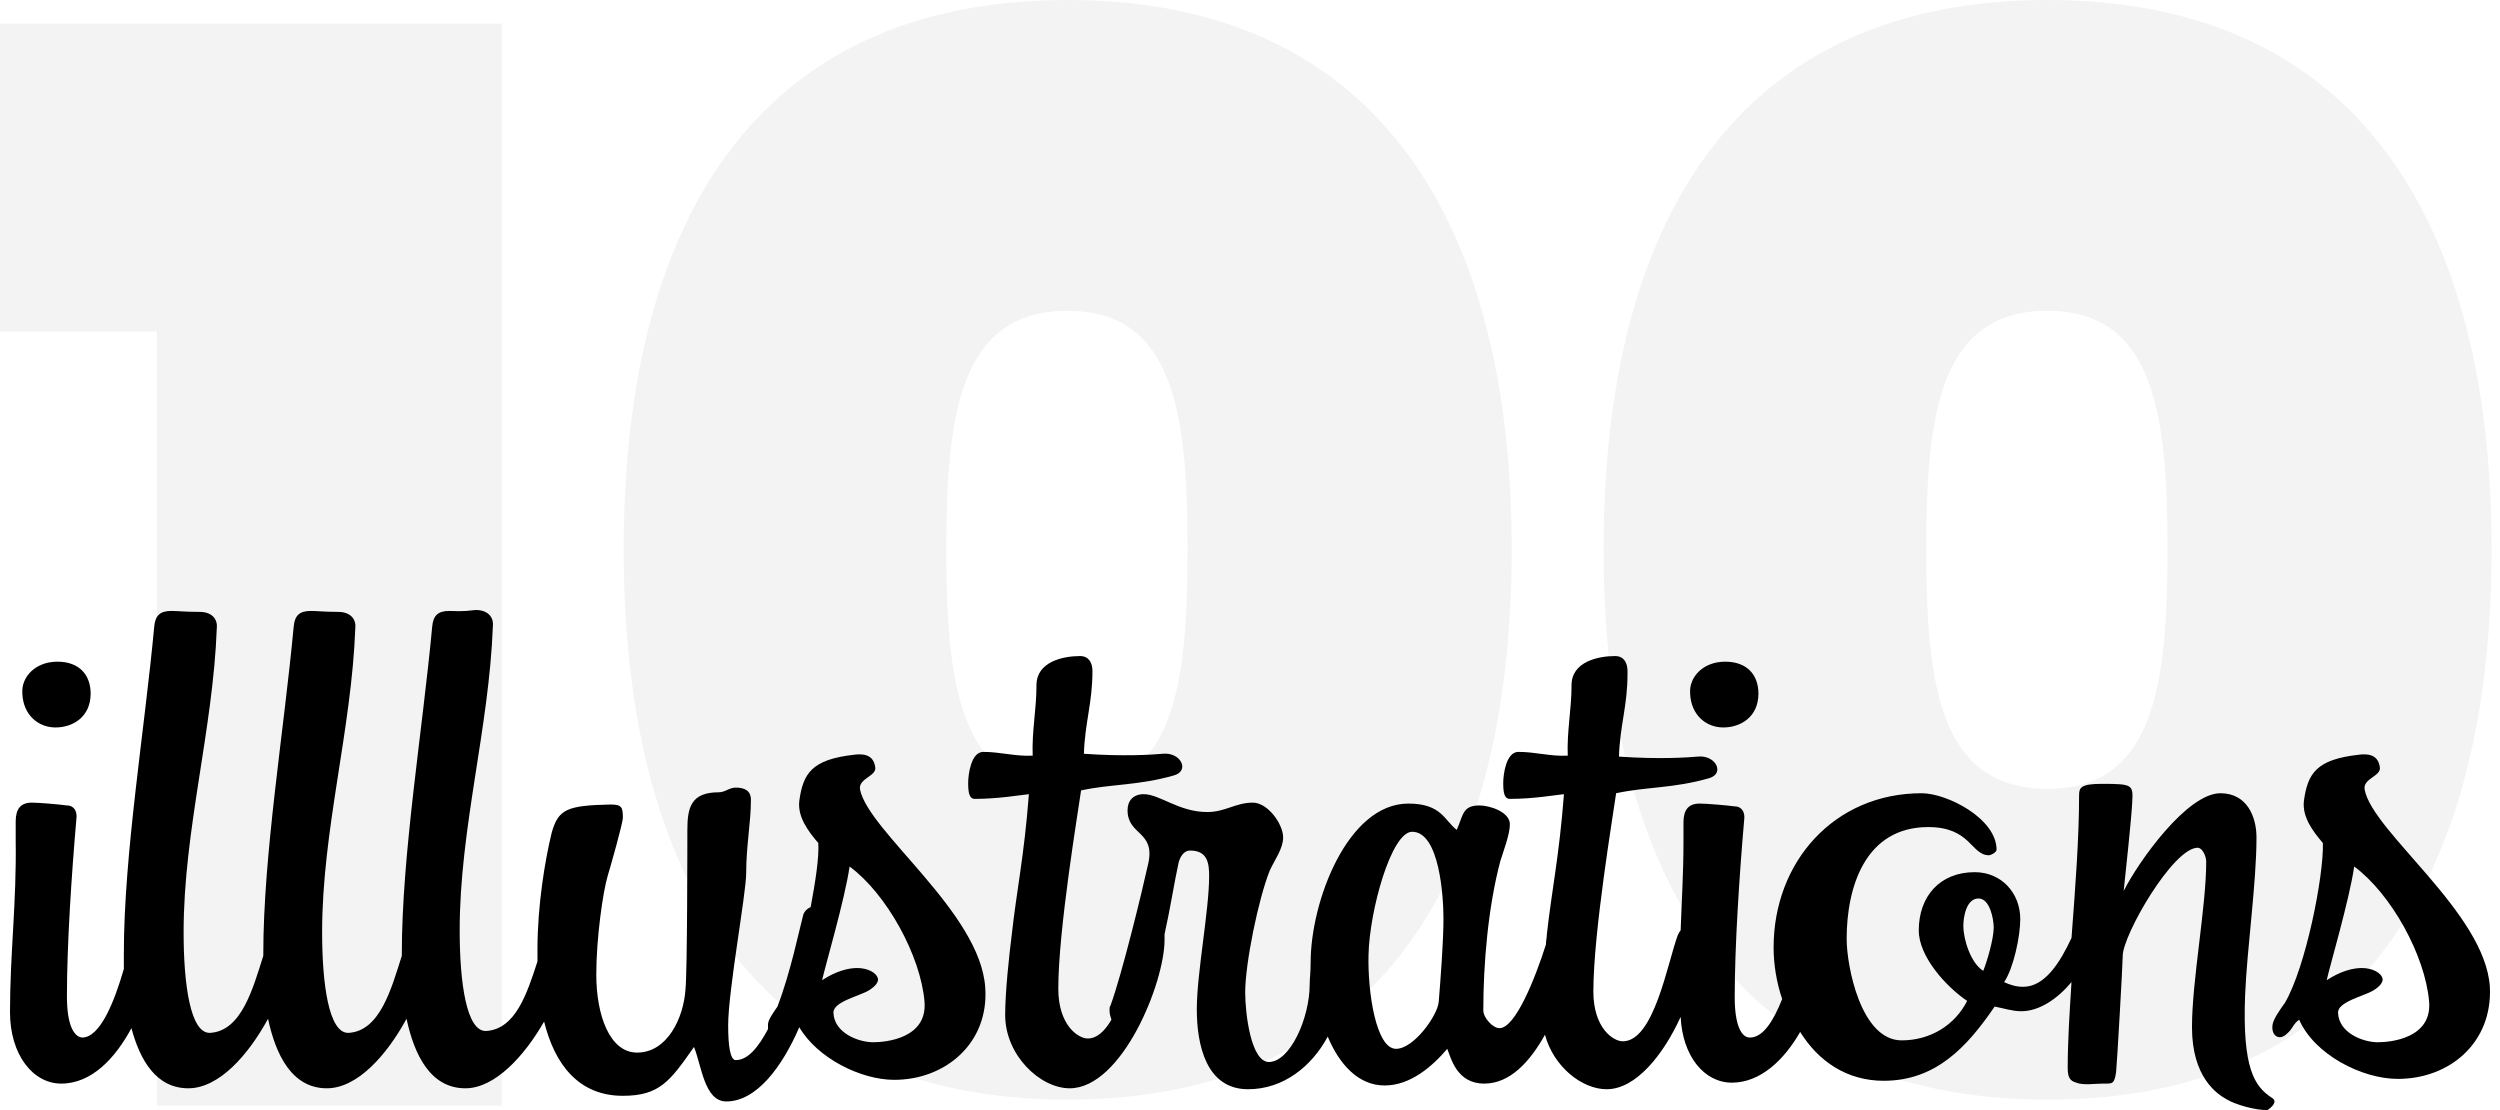
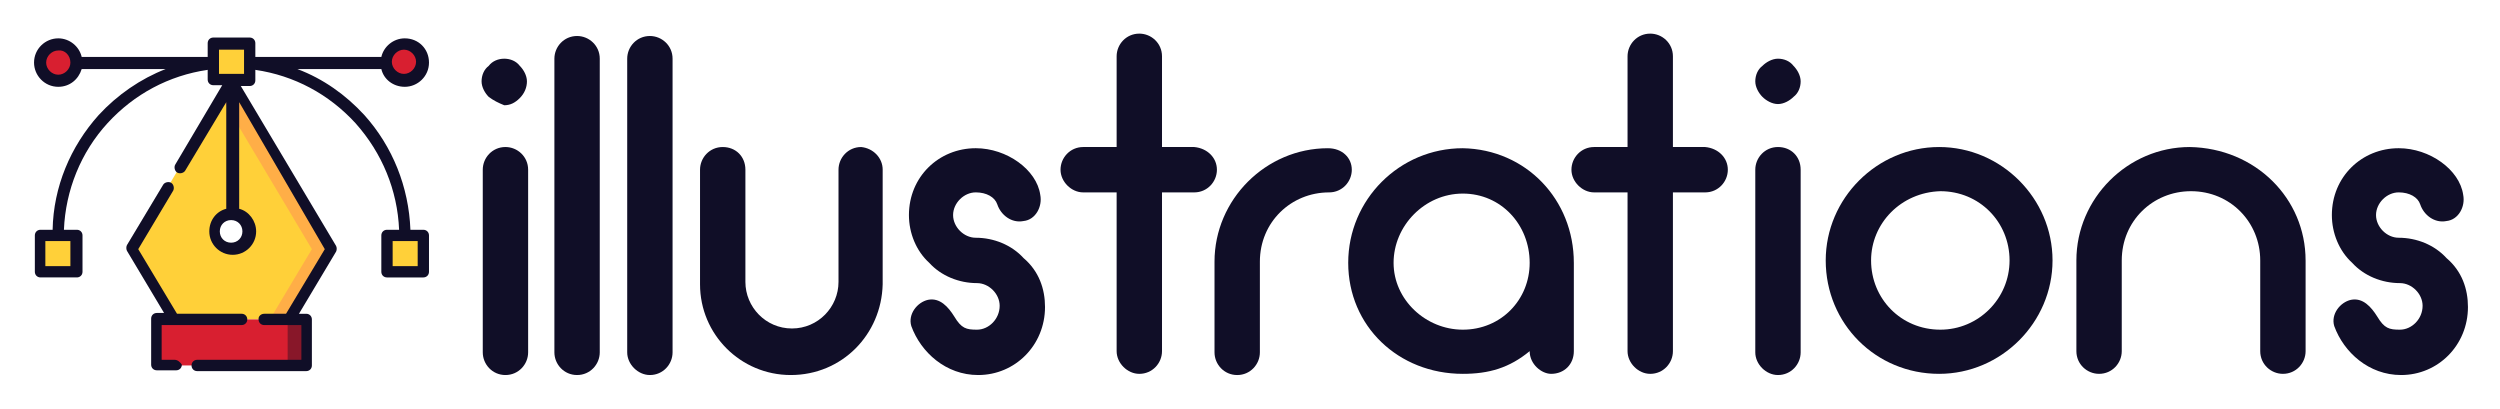
- <svg xmlns="http://www.w3.org/2000/svg" width="250" height="111" viewBox="0 0 250 111" fill="none">
-   <path d="M15.688 110.556H50.172L50.172 2.368L0 2.368L0 33.152H15.688L15.688 110.556Z" fill="#F3F3F3" />
-   <path d="M62.369 54.908C62.369 87.468 75.393 109.964 106.769 109.964C137.997 109.964 151.169 87.468 151.169 54.908C151.169 22.496 137.997 0 106.769 0C75.393 0 62.369 22.496 62.369 54.908ZM118.757 54.908C118.757 68.524 117.425 78.884 106.769 78.884C95.965 78.884 94.633 68.524 94.633 54.908C94.633 41.44 95.965 31.08 106.769 31.08C117.425 31.08 118.757 41.44 118.757 54.908Z" fill="#F3F3F3" />
-   <path d="M160.361 54.908C160.361 87.468 173.385 109.964 204.761 109.964C235.989 109.964 249.161 87.468 249.161 54.908C249.161 22.496 235.989 0 204.761 0C173.385 0 160.361 22.496 160.361 54.908ZM216.749 54.908C216.749 68.524 215.417 78.884 204.761 78.884C193.957 78.884 192.625 68.524 192.625 54.908C192.625 41.44 193.957 31.08 204.761 31.08C215.417 31.08 216.749 41.44 216.749 54.908Z" fill="#F3F3F3" />
-   <path d="M5.554 72.746C7.262 72.746 9.064 71.712 9.064 69.363C9.064 67.484 7.926 66.168 5.744 66.168C3.467 66.168 2.138 67.765 2.233 69.269V69.363C2.328 71.524 3.846 72.746 5.554 72.746Z" fill="black" />
-   <path d="M86.002 78.948C85.813 77.82 87.71 77.632 87.52 76.693C87.331 75.377 86.192 75.377 85.433 75.471C81.164 75.941 80.31 77.35 79.931 80.076C79.741 81.673 80.784 83.082 81.828 84.304C81.923 85.714 81.543 88.157 81.069 90.694C80.69 90.882 80.405 91.164 80.31 91.54C79.931 92.949 79.077 97.178 77.749 100.654C77.369 101.218 76.8 101.97 76.8 102.44C76.8 102.628 76.8 102.816 76.8 102.91C75.851 104.695 74.808 106.011 73.575 106.011C73.005 106.011 72.816 104.507 72.816 102.534C72.816 99.057 74.618 89.378 74.618 87.311C74.618 84.586 75.092 82.237 75.092 79.981C75.092 79.042 74.428 78.76 73.575 78.76C72.91 78.76 72.531 79.23 71.867 79.23C69.116 79.23 68.736 80.733 68.736 82.989C68.736 83.928 68.736 97.272 68.546 98.963C68.357 101.782 66.744 105.259 63.708 105.259C60.957 105.259 59.629 101.5 59.629 97.46C59.629 93.795 60.293 89.19 60.767 87.593C61.052 86.653 62.285 82.331 62.285 81.767C62.285 80.733 62.19 80.451 61.052 80.451C56.688 80.545 55.834 80.921 55.17 83.27C54.506 85.996 53.747 90.506 53.747 94.922C53.747 95.298 53.747 95.768 53.747 96.144C52.703 99.339 51.565 102.91 48.624 103.098C46.632 103.192 45.968 98.211 45.968 93.043C45.968 82.801 48.909 72.84 49.288 62.597C49.383 61.658 48.719 61 47.581 61C46.063 61.188 45.588 61.094 44.924 61.094C43.786 61.094 43.311 61.564 43.217 62.691C42.268 72.934 40.181 85.432 40.181 95.392C40.181 95.486 40.181 95.486 40.181 95.58C39.137 98.869 37.999 103.098 34.868 103.286C32.876 103.38 32.212 98.399 32.212 93.231C32.212 82.989 35.153 73.028 35.532 62.785C35.627 61.846 34.963 61.188 33.825 61.188C32.307 61.188 31.832 61.094 31.073 61.094C29.935 61.094 29.461 61.564 29.366 62.691C28.417 72.934 26.33 85.432 26.33 95.392C26.33 95.486 26.33 95.486 26.33 95.58C25.286 98.869 24.148 103.098 21.017 103.286C19.025 103.38 18.361 98.399 18.361 93.231C18.361 82.989 21.302 73.028 21.681 62.785C21.776 61.846 21.112 61.188 19.974 61.188C18.361 61.188 17.887 61.094 17.128 61.094C15.989 61.094 15.515 61.564 15.42 62.691C14.471 72.934 12.384 85.432 12.384 95.392C12.384 95.862 12.384 96.332 12.384 96.896C11.435 100.185 10.012 103.755 8.21 103.755C7.356 103.661 6.692 102.44 6.692 99.621C6.692 94.453 7.166 87.311 7.641 81.861C7.736 81.203 7.451 80.545 6.692 80.545C6.028 80.451 3.941 80.263 3.182 80.263C2.044 80.263 1.569 80.921 1.569 82.143V84.022C1.664 90.318 1 95.298 1 101.218C1 105.447 3.277 108.36 6.123 108.36C9.159 108.36 11.53 105.823 13.143 102.816C13.997 106.011 15.61 108.83 18.835 108.83C21.871 108.83 24.812 105.541 26.804 101.876C27.563 105.447 29.176 108.83 32.686 108.83C35.722 108.83 38.663 105.541 40.655 101.876C41.414 105.447 43.027 108.83 46.537 108.83C49.478 108.83 52.419 105.635 54.411 102.158C55.455 106.387 57.826 109.581 62.285 109.581C65.985 109.581 67.029 108.078 69.4 104.695C70.159 106.574 70.444 110.145 72.626 110.145C75.662 110.145 78.223 106.668 79.931 102.722C81.733 105.823 86.097 107.984 89.418 107.984C94.54 107.984 98.904 104.319 98.525 98.775C98.051 91.258 86.856 83.176 86.002 78.948ZM87.331 104.225C85.813 104.225 83.441 103.286 83.346 101.312C83.251 100.185 85.907 99.621 86.856 99.057C87.615 98.587 87.805 98.211 87.805 97.929C87.71 97.272 86.761 96.802 85.718 96.802C84.864 96.802 83.631 97.084 82.208 98.023C82.492 96.708 84.484 89.942 84.959 86.653C88.659 89.378 92.074 95.58 92.453 100.185C92.738 103.849 88.564 104.225 87.331 104.225Z" fill="black" />
-   <path d="M172.333 72.746C174.041 72.746 175.843 71.712 175.843 69.363C175.843 67.484 174.705 66.168 172.523 66.168C170.246 66.168 168.918 67.765 169.013 69.269V69.363C169.107 71.524 170.625 72.746 172.333 72.746Z" fill="black" />
-   <path d="M227.167 109.769C225.459 108.642 224.226 106.856 224.511 99.527C224.7 94.829 225.649 88.345 225.649 83.74C225.649 81.673 224.7 79.324 222.044 79.324C218.724 79.324 213.885 86.09 212.367 89.097C212.557 87.311 213.126 82.049 213.221 80.263C213.316 78.478 213.316 78.384 210.185 78.384C208.098 78.384 207.909 78.76 207.909 79.512C207.909 83.834 207.529 88.815 207.15 93.795C206.011 96.238 204.493 98.681 202.311 98.681C201.647 98.681 200.983 98.493 200.414 98.211C201.363 96.802 202.027 93.607 202.027 91.915C202.027 89.284 200.129 87.217 197.473 87.217C193.963 87.217 191.876 89.66 191.876 93.043C191.876 95.674 194.627 98.681 196.714 100.091C195.481 102.534 193.014 104.037 190.168 104.037C186.089 104.037 184.666 96.614 184.666 93.889C184.666 88.627 186.563 82.707 192.824 82.707C197.094 82.707 197.094 85.526 198.896 85.526C199.086 85.526 199.655 85.244 199.655 84.962C199.655 81.861 194.722 79.324 192.16 79.324C183.432 79.324 177.361 86.183 177.361 94.735C177.361 96.426 177.645 98.211 178.215 99.903C177.361 102.064 176.317 103.755 174.989 103.755C174.135 103.755 173.471 102.534 173.471 99.715C173.471 94.547 173.946 87.405 174.42 81.955C174.515 81.297 174.23 80.639 173.471 80.639C172.807 80.545 170.72 80.358 169.961 80.358C168.823 80.358 168.348 81.015 168.348 82.237V84.116C168.348 87.405 168.159 90.224 168.064 93.043C167.969 93.137 167.874 93.325 167.779 93.513C166.736 96.332 165.407 104.131 162.277 104.131C161.328 104.131 159.336 102.816 159.336 99.151C159.336 93.231 161.328 81.391 161.613 79.324C164.648 78.666 167.305 78.854 170.91 77.82C172.523 77.35 171.574 75.471 169.771 75.659C168.728 75.753 165.882 75.941 161.897 75.659C161.992 72.558 162.751 70.585 162.751 67.39V67.108C162.751 66.262 162.372 65.605 161.518 65.605C159.81 65.605 157.154 66.168 157.154 68.517C157.154 70.961 156.68 73.122 156.774 75.565C155.067 75.659 153.549 75.189 151.841 75.189C150.608 75.189 150.323 77.445 150.323 78.29C150.323 79.23 150.418 79.888 150.987 79.888C153.359 79.888 155.446 79.512 156.395 79.418C155.921 85.62 155.162 89.097 154.687 93.419C154.687 93.701 154.592 94.077 154.592 94.453C153.549 97.742 151.557 102.816 149.944 102.816C149.28 102.816 148.331 101.782 148.331 101.03C148.331 96.426 148.805 90.694 150.039 86.09C150.323 85.15 150.987 83.458 150.987 82.425C150.987 81.203 148.995 80.545 147.952 80.545C146.244 80.545 146.339 81.485 145.675 82.989C144.441 82.049 144.157 80.358 140.836 80.358C134.765 80.358 131.065 90.13 131.065 96.238C131.065 97.272 130.97 97.835 130.97 98.399C130.97 101.876 128.978 106.199 126.891 106.199C125.088 106.199 124.519 101.312 124.519 99.245C124.519 96.332 125.847 89.848 126.986 87.029C127.46 85.996 128.314 84.868 128.314 83.74C128.314 82.425 126.796 80.263 125.278 80.263C123.57 80.263 122.527 81.203 120.724 81.203C117.878 81.203 115.981 79.418 114.368 79.418C113.325 79.418 112.755 80.076 112.755 81.015C112.755 83.552 115.507 83.082 114.842 86.277C114.178 89.284 112.186 97.46 111.048 100.561C110.953 100.655 110.953 100.842 110.953 101.03C110.953 101.406 111.048 101.688 111.143 101.97C110.478 103.098 109.72 103.849 108.771 103.849C107.822 103.849 105.83 102.534 105.83 98.869C105.83 92.949 107.822 81.109 108.107 79.042C111.143 78.384 113.799 78.572 117.404 77.538C119.017 77.069 118.068 75.189 116.265 75.377C115.222 75.471 112.376 75.659 108.391 75.377C108.486 72.276 109.245 70.303 109.245 67.108V67.108C109.245 66.262 108.866 65.605 108.012 65.605C106.304 65.605 103.648 66.168 103.648 68.517C103.648 70.961 103.174 73.122 103.268 75.565C101.561 75.659 100.043 75.189 98.335 75.189C97.102 75.189 96.817 77.445 96.817 78.29C96.817 79.23 96.912 79.888 97.481 79.888C99.853 79.888 101.94 79.512 102.889 79.418C102.415 85.62 101.656 89.097 101.181 93.419C100.897 95.674 100.517 99.245 100.517 101.5C100.517 105.541 104.027 108.83 106.968 108.83C112.186 108.83 116.455 98.305 116.455 93.983C116.455 93.795 116.455 93.607 116.455 93.419C117.024 90.882 117.404 88.345 117.878 86.183C117.973 85.902 118.258 85.056 119.017 85.056C120.724 85.056 120.914 86.277 120.914 87.593C120.914 91.07 119.681 97.272 119.681 100.936C119.681 104.507 120.629 108.924 124.804 108.924C128.314 108.924 131.16 106.668 132.773 103.662C133.911 106.387 135.808 108.548 138.465 108.548C141.026 108.548 143.208 106.668 144.726 104.883C145.106 105.823 145.675 108.36 148.426 108.36C150.987 108.36 152.98 106.199 154.498 103.474C155.351 106.668 158.197 108.924 160.664 108.924C163.605 108.924 166.356 105.447 168.064 101.688C168.253 105.635 170.435 108.266 173.187 108.266C176.033 108.266 178.404 106.011 180.017 103.192C181.82 106.105 184.666 108.078 188.366 108.078C193.583 108.078 196.714 104.695 199.465 100.655C200.414 100.842 201.268 101.124 202.122 101.124C203.924 101.124 205.727 99.903 207.15 98.211C206.96 101.218 206.77 104.131 206.77 106.762C206.77 107.702 206.96 108.078 207.624 108.266C208.288 108.548 209.521 108.36 210.28 108.36C211.229 108.36 211.419 108.454 211.608 107.232C211.703 106.387 212.273 96.332 212.273 95.58C212.273 93.513 217.301 84.774 219.767 84.774C220.242 84.774 220.621 85.62 220.621 86.183C220.621 90.694 219.198 98.023 219.198 102.722C219.198 107.702 221.665 109.394 222.708 109.957C223.467 110.427 225.649 111.085 226.787 110.991C227.167 110.709 227.831 110.145 227.167 109.769ZM143.872 100.185C143.777 101.5 141.406 104.883 139.603 104.883C137.611 104.883 136.757 99.245 136.852 95.486C136.947 91.07 139.129 83.177 141.216 83.177C143.967 83.177 144.347 89.754 144.347 91.822C144.347 94.171 144.062 97.835 143.872 100.185ZM198.327 97.084C197.094 96.332 196.335 93.983 196.335 92.573C196.335 91.728 196.619 89.848 197.853 89.848C198.991 89.848 199.37 91.915 199.37 92.761C199.37 93.889 198.706 96.144 198.327 97.084Z" fill="black" />
-   <path d="M248.986 98.681C248.512 91.258 237.222 83.176 236.463 78.948C236.274 77.82 238.171 77.632 237.981 76.693C237.792 75.377 236.653 75.377 235.894 75.471C231.625 75.941 230.771 77.35 230.392 80.075C230.202 81.673 231.246 83.082 232.289 84.304C232.384 87.593 230.582 96.708 228.494 100.279C228.02 100.936 227.356 101.876 227.261 102.44C227.071 103.567 227.925 104.131 228.684 103.379C229.348 102.816 229.253 102.44 229.917 101.97C231.435 105.447 236.179 107.89 239.784 107.89C245.002 107.89 249.271 104.225 248.986 98.681ZM237.792 104.225C236.274 104.225 233.902 103.286 233.807 101.312C233.712 100.185 236.369 99.621 237.317 99.057C238.076 98.587 238.266 98.211 238.266 97.929C238.171 97.272 237.222 96.802 236.179 96.802C235.325 96.802 234.092 97.084 232.669 98.023C232.953 96.708 234.946 89.942 235.42 86.653C239.12 89.378 242.535 95.58 242.914 100.185C243.199 103.849 239.025 104.225 237.792 104.225Z" fill="black" />
+ <svg xmlns="http://www.w3.org/2000/svg" width="312" height="51">
+   <style type="text/css">.st0{fill:#100E27;}
+ 	.st1{fill:#FFD039;}
+ 	.st2{fill:#D81F30;}
+ 	.st3{fill:#FFAE47;}
+ 	.st4{fill:#881729;}</style>
+   <g>
+     <rect fill="none" id="canvas_background" height="53" width="314" y="-1" x="-1" />
+   </g>
+   <g>
+     <g stroke="null" id="svg_16">
+       <g stroke="null" id="svg_14">
+         <path stroke="null" d="m60.994,12.092c-0.447,-0.447 -0.894,-1.192 -0.894,-1.937c0,-0.745 0.298,-1.49 0.894,-1.937c0.447,-0.596 1.192,-0.894 1.937,-0.894c0.745,0 1.49,0.298 1.937,0.894c0.447,0.447 0.894,1.192 0.894,1.937c0,0.745 -0.298,1.49 -0.894,2.086s-1.192,0.894 -1.937,0.894c-0.745,-0.298 -1.341,-0.596 -1.937,-1.043zm-0.745,31.881l0,-22.794c0,-1.49 1.192,-2.831 2.831,-2.831c1.49,0 2.831,1.192 2.831,2.831l0,22.794c0,1.49 -1.192,2.831 -2.831,2.831c-1.639,0 -2.831,-1.341 -2.831,-2.831z" class="st0" id="svg_1" />
+         <path stroke="null" d="m69.188,43.973l0,-36.649c0,-1.49 1.192,-2.831 2.831,-2.831c1.49,0 2.831,1.192 2.831,2.831l0,36.649c0,1.49 -1.192,2.831 -2.831,2.831c-1.639,0 -2.831,-1.341 -2.831,-2.831z" class="st0" id="svg_2" />
+         <path stroke="null" d="m78.275,43.973l0,-36.649c0,-1.49 1.192,-2.831 2.831,-2.831c1.49,0 2.831,1.192 2.831,2.831l0,36.649c0,1.49 -1.192,2.831 -2.831,2.831c-1.49,0 -2.831,-1.341 -2.831,-2.831z" class="st0" id="svg_3" />
+         <path stroke="null" d="m110.157,21.18l0,14.153l0,0.149c-0.149,6.257 -5.065,11.322 -11.471,11.322c-6.257,0 -11.322,-5.065 -11.322,-11.322l0,-0.149l0,-14.153c0,-1.49 1.192,-2.831 2.831,-2.831s2.831,1.192 2.831,2.831l0,14.004c0,3.129 2.533,5.81 5.81,5.81c3.278,0 5.81,-2.682 5.81,-5.81l0,-14.004c0,-1.49 1.192,-2.831 2.831,-2.831c1.49,0.149 2.682,1.341 2.682,2.831z" class="st0" id="svg_4" />
+         <path stroke="null" d="m130.418,38.312c0,4.767 -3.724,8.492 -8.343,8.492c-4.022,0 -7.151,-2.831 -8.343,-6.108c-0.447,-1.49 0.745,-2.98 2.086,-3.278c1.49,-0.298 2.533,0.894 3.278,2.086c0.894,1.49 1.49,1.639 2.831,1.639c1.49,0 2.831,-1.341 2.831,-2.98c0,-1.49 -1.341,-2.831 -2.831,-2.831c-2.235,0 -4.469,-0.894 -5.959,-2.533c-1.639,-1.49 -2.533,-3.724 -2.533,-5.959c0,-4.767 3.724,-8.343 8.343,-8.343c3.873,0 7.598,2.682 8.045,5.81c0.298,1.49 -0.596,3.129 -2.086,3.278c-1.49,0.298 -2.831,-0.745 -3.278,-2.086c-0.298,-0.894 -1.341,-1.49 -2.682,-1.49c-1.49,0 -2.831,1.341 -2.831,2.831c0,1.49 1.341,2.831 2.831,2.831c2.235,0 4.469,0.894 5.959,2.533c1.937,1.639 2.682,3.873 2.682,6.108l0,0z" class="st0" id="svg_5" />
+         <path stroke="null" d="m151.871,21.18c0,1.49 -1.192,2.831 -2.831,2.831l-4.022,0l0,19.814c0,1.49 -1.192,2.831 -2.831,2.831c-1.49,0 -2.831,-1.341 -2.831,-2.831l0,-19.814l-4.171,0c-1.49,0 -2.831,-1.341 -2.831,-2.831c0,-1.49 1.192,-2.831 2.831,-2.831l4.171,0l0,-11.322c0,-1.49 1.192,-2.831 2.831,-2.831c1.49,0 2.831,1.192 2.831,2.831l0,11.322l4.022,0c1.639,0.149 2.831,1.341 2.831,2.831z" class="st0" id="svg_6" />
+         <path stroke="null" d="m168.705,21.18c0,1.49 -1.192,2.831 -2.831,2.831c-4.767,0 -8.641,3.724 -8.641,8.641l0,11.322c0,1.49 -1.192,2.831 -2.831,2.831s-2.831,-1.341 -2.831,-2.831l0,-11.322c0,-7.747 6.406,-14.153 14.153,-14.153c1.788,0 2.98,1.192 2.98,2.682l0,0z" class="st0" id="svg_7" />
+         <path stroke="null" d="m196.415,32.8l0,11.024c0,1.639 -1.192,2.831 -2.831,2.831c-1.192,0 -2.682,-1.192 -2.682,-2.831c-2.533,2.086 -5.065,2.831 -8.343,2.831c-8.045,0 -14.302,-5.959 -14.302,-13.855s6.406,-14.302 14.302,-14.302c7.896,0.149 13.855,6.406 13.855,14.302l0,0zm-5.512,0c0,-4.767 -3.575,-8.641 -8.343,-8.641c-4.767,0 -8.641,4.022 -8.641,8.641s4.022,8.343 8.641,8.343c4.767,0 8.343,-3.724 8.343,-8.343z" class="st0" id="svg_8" />
+         <path stroke="null" d="m215.633,21.18c0,1.49 -1.192,2.831 -2.831,2.831l-4.022,0l0,19.814c0,1.49 -1.192,2.831 -2.831,2.831c-1.49,0 -2.831,-1.341 -2.831,-2.831l0,-19.814l-4.171,0c-1.49,0 -2.831,-1.341 -2.831,-2.831c0,-1.49 1.192,-2.831 2.831,-2.831l4.171,0l0,-11.322c0,-1.49 1.192,-2.831 2.831,-2.831c1.49,0 2.831,1.192 2.831,2.831l0,11.322l4.022,0c1.639,0.149 2.831,1.341 2.831,2.831z" class="st0" id="svg_9" />
+         <path stroke="null" d="m219.954,12.092c-0.447,-0.447 -0.894,-1.192 -0.894,-1.937c0,-0.745 0.298,-1.49 0.894,-1.937c0.447,-0.447 1.192,-0.894 1.937,-0.894s1.49,0.298 1.937,0.894c0.447,0.447 0.894,1.192 0.894,1.937c0,0.745 -0.298,1.49 -0.894,1.937c-0.447,0.447 -1.192,0.894 -1.937,0.894s-1.49,-0.447 -1.937,-0.894zm-0.894,31.881l0,-22.794c0,-1.49 1.192,-2.831 2.831,-2.831s2.831,1.192 2.831,2.831l0,22.794c0,1.49 -1.192,2.831 -2.831,2.831c-1.49,0 -2.831,-1.341 -2.831,-2.831z" class="st0" id="svg_10" />
+         <path stroke="null" d="m227.85,32.502c0,-7.747 6.406,-14.153 14.153,-14.153c7.747,0 14.153,6.406 14.153,14.153s-6.406,14.153 -14.153,14.153c-7.896,0 -14.153,-6.257 -14.153,-14.153zm5.661,0c0,4.767 3.724,8.641 8.641,8.641c4.767,0 8.641,-3.873 8.641,-8.641s-3.724,-8.641 -8.641,-8.641c-4.916,0.149 -8.641,4.022 -8.641,8.641z" class="st0" id="svg_11" />
+         <path stroke="null" d="m287.739,32.502l0,11.322c0,1.49 -1.192,2.831 -2.831,2.831c-1.49,0 -2.831,-1.192 -2.831,-2.831l0,-11.322c0,-4.767 -3.724,-8.641 -8.641,-8.641c-4.767,0 -8.641,3.724 -8.641,8.641l0,11.322c0,1.49 -1.192,2.831 -2.831,2.831c-1.49,0 -2.831,-1.192 -2.831,-2.831l0,-11.322c0,-7.747 6.406,-14.153 14.153,-14.153c8.194,0.149 14.451,6.406 14.451,14.153z" class="st0" id="svg_12" />
+         <path stroke="null" d="m308,38.312c0,4.767 -3.724,8.492 -8.343,8.492c-4.022,0 -7.151,-2.831 -8.343,-6.108c-0.447,-1.49 0.745,-2.98 2.086,-3.278c1.49,-0.298 2.533,0.894 3.278,2.086c0.894,1.49 1.49,1.639 2.831,1.639c1.49,0 2.831,-1.341 2.831,-2.98c0,-1.49 -1.341,-2.831 -2.831,-2.831c-2.235,0 -4.469,-0.894 -5.959,-2.533c-1.639,-1.49 -2.533,-3.724 -2.533,-5.959c0,-4.767 3.724,-8.343 8.343,-8.343c3.873,0 7.598,2.682 8.045,5.81c0.298,1.49 -0.596,3.129 -2.086,3.278c-1.49,0.298 -2.831,-0.745 -3.278,-2.086c-0.298,-0.894 -1.341,-1.49 -2.682,-1.49c-1.49,0 -2.831,1.341 -2.831,2.831c0,1.49 1.341,2.831 2.831,2.831c2.235,0 4.469,0.894 5.959,2.533c1.937,1.639 2.682,3.873 2.682,6.108l0,0z" class="st0" id="svg_13" />
+       </g>
+     </g>
+     <g stroke="null" id="svg_17">
+       <g stroke="null" id="Capa_1">
+         <g stroke="null" id="svg_2_1_">
+           <path stroke="null" d="m28.844,10.028l-12.498,21.066l5.241,8.769l7.257,0l1.21,0l1.411,0l1.512,0l3.125,0l5.241,-8.769l-12.498,-21.066c0,0 0,0 0,0zm0,21.066c-1.21,0 -2.117,-1.008 -2.117,-2.117c0,-1.21 1.008,-2.117 2.117,-2.117c1.21,0 2.117,1.008 2.117,2.117c0.101,1.109 -0.907,2.117 -2.117,2.117z" class="st1" id="svg_3_1_" />
+           <g stroke="null" id="svg_4_1_">
+             <circle stroke="null" r="2.318" cy="7.811" cx="7.274" class="st2" id="svg_5_1_" />
+             <circle stroke="null" r="2.318" cy="7.811" cx="50.413" class="st2" id="svg_6_1_" />
+           </g>
+           <g stroke="null" id="svg_7_1_">
+             <rect stroke="null" height="4.536" width="4.536" class="st1" y="29.381" x="4.956" id="svg_8_1_" />
+             <rect stroke="null" height="4.536" width="4.536" class="st1" y="5.392" x="26.525" id="svg_9_1_" />
+             <rect stroke="null" height="4.536" width="4.536" class="st1" y="29.381" x="48.196" id="svg_10_1_" />
+           </g>
+           <polygon stroke="null" points="28.844,10.028 27.634,12.145 38.923,31.094 33.682,39.863 36.101,39.863 41.342,31.094 " class="st3" id="svg_11_1_" />
+           <rect stroke="null" height="5.745" width="18.949" class="st2" y="39.863" x="19.369" id="svg_12_1_" />
+           <rect stroke="null" height="5.745" width="2.419" class="st4" y="39.863" x="35.899" id="svg_13_1_" />
+           <path stroke="null" d="m21.788,44.903l-1.613,0l0,-4.334l1.512,0l0,0l8.467,0c0.403,0 0.706,-0.302 0.706,-0.706l0,0l0,0c0,-0.403 -0.302,-0.706 -0.706,-0.706l-8.063,0l-4.838,-8.063l4.334,-7.257c0.202,-0.302 0.101,-0.806 -0.202,-1.008c-0.302,-0.202 -0.806,-0.101 -1.008,0.202l-4.536,7.56c-0.101,0.202 -0.101,0.504 0,0.706l4.636,7.761l-0.907,0c-0.403,0 -0.706,0.302 -0.706,0.706l0,5.745c0,0.403 0.302,0.706 0.706,0.706l2.419,0c0.403,0 0.706,-0.302 0.706,-0.706c-0.202,-0.302 -0.504,-0.605 -0.907,-0.605c0,0 0,0 0,0z" class="st0" id="svg_14_1_" />
+           <path stroke="null" d="m52.832,28.675l-1.613,0c-0.202,-5.342 -2.217,-10.382 -5.745,-14.313c-2.318,-2.52 -5.14,-4.536 -8.366,-5.745l10.483,0c0.302,1.31 1.512,2.217 2.923,2.217c1.613,0 3.024,-1.31 3.024,-3.024s-1.31,-3.024 -3.024,-3.024c-1.411,0 -2.621,1.008 -2.923,2.318l-15.724,0l0,-1.713c0,-0.403 -0.302,-0.706 -0.706,-0.706l-4.536,0c-0.403,0 -0.706,0.302 -0.706,0.706l0,1.713l-15.724,0c-0.302,-1.31 -1.512,-2.318 -2.923,-2.318c-1.613,0 -3.024,1.31 -3.024,3.024c0,1.613 1.31,3.024 3.024,3.024c1.411,0 2.52,-0.907 2.923,-2.217l10.483,0c-3.125,1.21 -6.048,3.225 -8.366,5.745c-3.528,3.931 -5.644,8.971 -5.745,14.313l-1.512,0c-0.403,0 -0.706,0.302 -0.706,0.706l0,4.536c0,0.403 0.302,0.706 0.706,0.706l4.536,0c0.403,0 0.706,-0.302 0.706,-0.706l0,-4.536c0,-0.403 -0.302,-0.706 -0.706,-0.706l-1.613,0c0.202,-4.939 2.117,-9.676 5.443,-13.305c3.326,-3.629 7.66,-5.947 12.498,-6.652l0,1.21c0,0.403 0.302,0.706 0.706,0.706l1.109,0l-5.846,9.878c-0.202,0.302 -0.101,0.806 0.202,1.008c0.302,0.202 0.806,0.101 1.008,-0.202l5.14,-8.567l0,13.305c-1.21,0.302 -2.117,1.411 -2.117,2.822c0,1.613 1.31,2.923 2.923,2.923c1.613,0 2.923,-1.31 2.923,-2.923c0,-1.31 -0.907,-2.52 -2.117,-2.822l0,-13.305l10.684,18.344l-4.838,8.063l-2.721,0c-0.403,0 -0.706,0.302 -0.706,0.605c0,0 0,0 0,0.101c0,0.403 0.302,0.706 0.706,0.706l3.125,0l0,0l1.512,0l0,4.334l-13.002,0c-0.403,0 -0.706,0.302 -0.706,0.706s0.302,0.706 0.706,0.706l13.607,0c0.403,0 0.706,-0.302 0.706,-0.706l0,-5.745c0,-0.403 -0.302,-0.706 -0.706,-0.706l-0.907,0l4.636,-7.761c0.101,-0.202 0.101,-0.504 0,-0.706l-11.894,-19.957l1.109,0c0.403,0 0.706,-0.302 0.706,-0.706l0,-1.31c4.838,0.706 9.172,3.024 12.498,6.652c3.326,3.729 5.241,8.366 5.443,13.305l-1.512,0c-0.403,0 -0.706,0.302 -0.706,0.706l0,4.536c0,0.403 0.302,0.706 0.706,0.706l4.536,0c0.403,0 0.706,-0.302 0.706,-0.706l0,-4.536c0,-0.403 -0.302,-0.706 -0.706,-0.706c0,0 0,0 0,0zm-44.047,4.536l-3.125,0l0,-3.125l3.125,0l0,3.125zm41.628,-27.013c0.806,0 1.512,0.706 1.512,1.512c0,0.806 -0.706,1.512 -1.512,1.512c-0.806,0 -1.512,-0.706 -1.512,-1.512c0,-0.806 0.706,-1.512 1.512,-1.512zm-43.14,3.125c-0.806,0 -1.512,-0.706 -1.512,-1.512c0,-0.806 0.706,-1.512 1.512,-1.512c0.806,-0.101 1.512,0.605 1.512,1.512c0,0.806 -0.706,1.512 -1.512,1.512zm22.981,19.554c0,0.806 -0.605,1.411 -1.411,1.411c-0.806,0 -1.411,-0.605 -1.411,-1.411c0,-0.806 0.605,-1.411 1.411,-1.411s1.411,0.605 1.411,1.411zm0.202,-19.655l-3.125,0l0,-1.31l0,0l0,-1.713l3.125,0l0,1.713l0,0l0,1.31zm21.671,23.989l-3.125,0l0,-3.125l3.125,0l0,3.125z" class="st0" id="svg_15" />
+         </g>
+       </g>
+     </g>
+   </g>
</svg>
